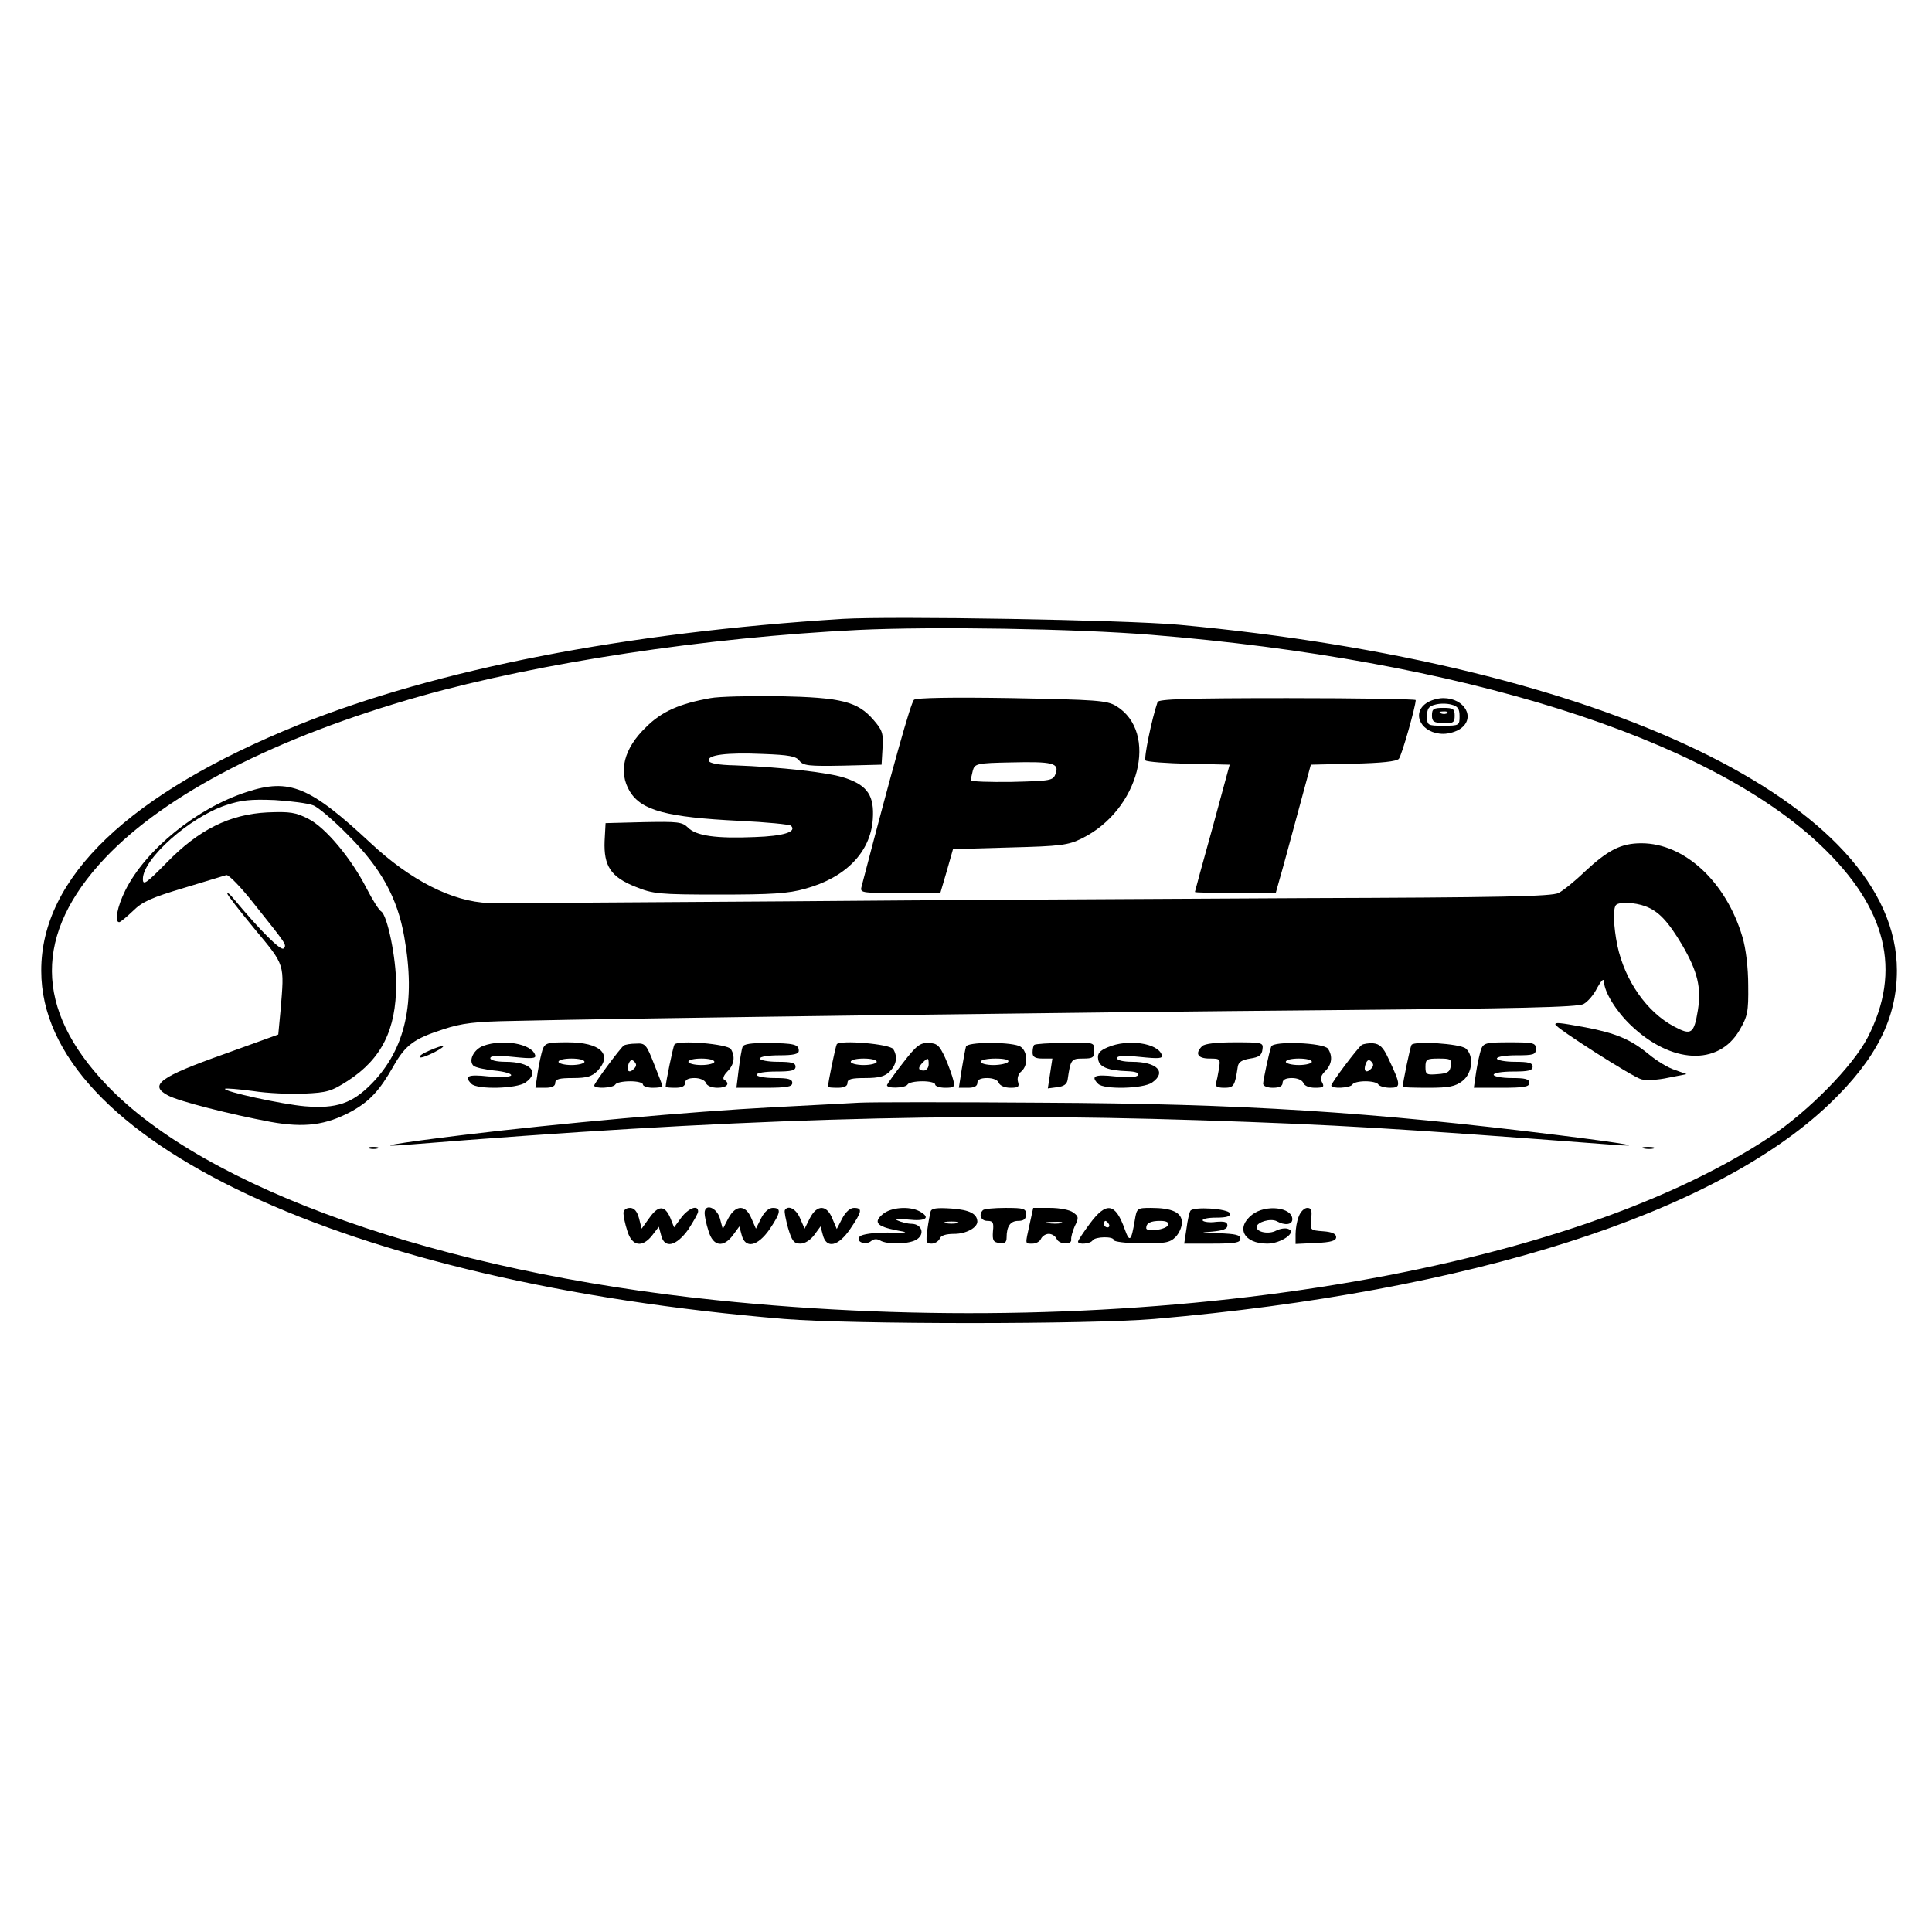
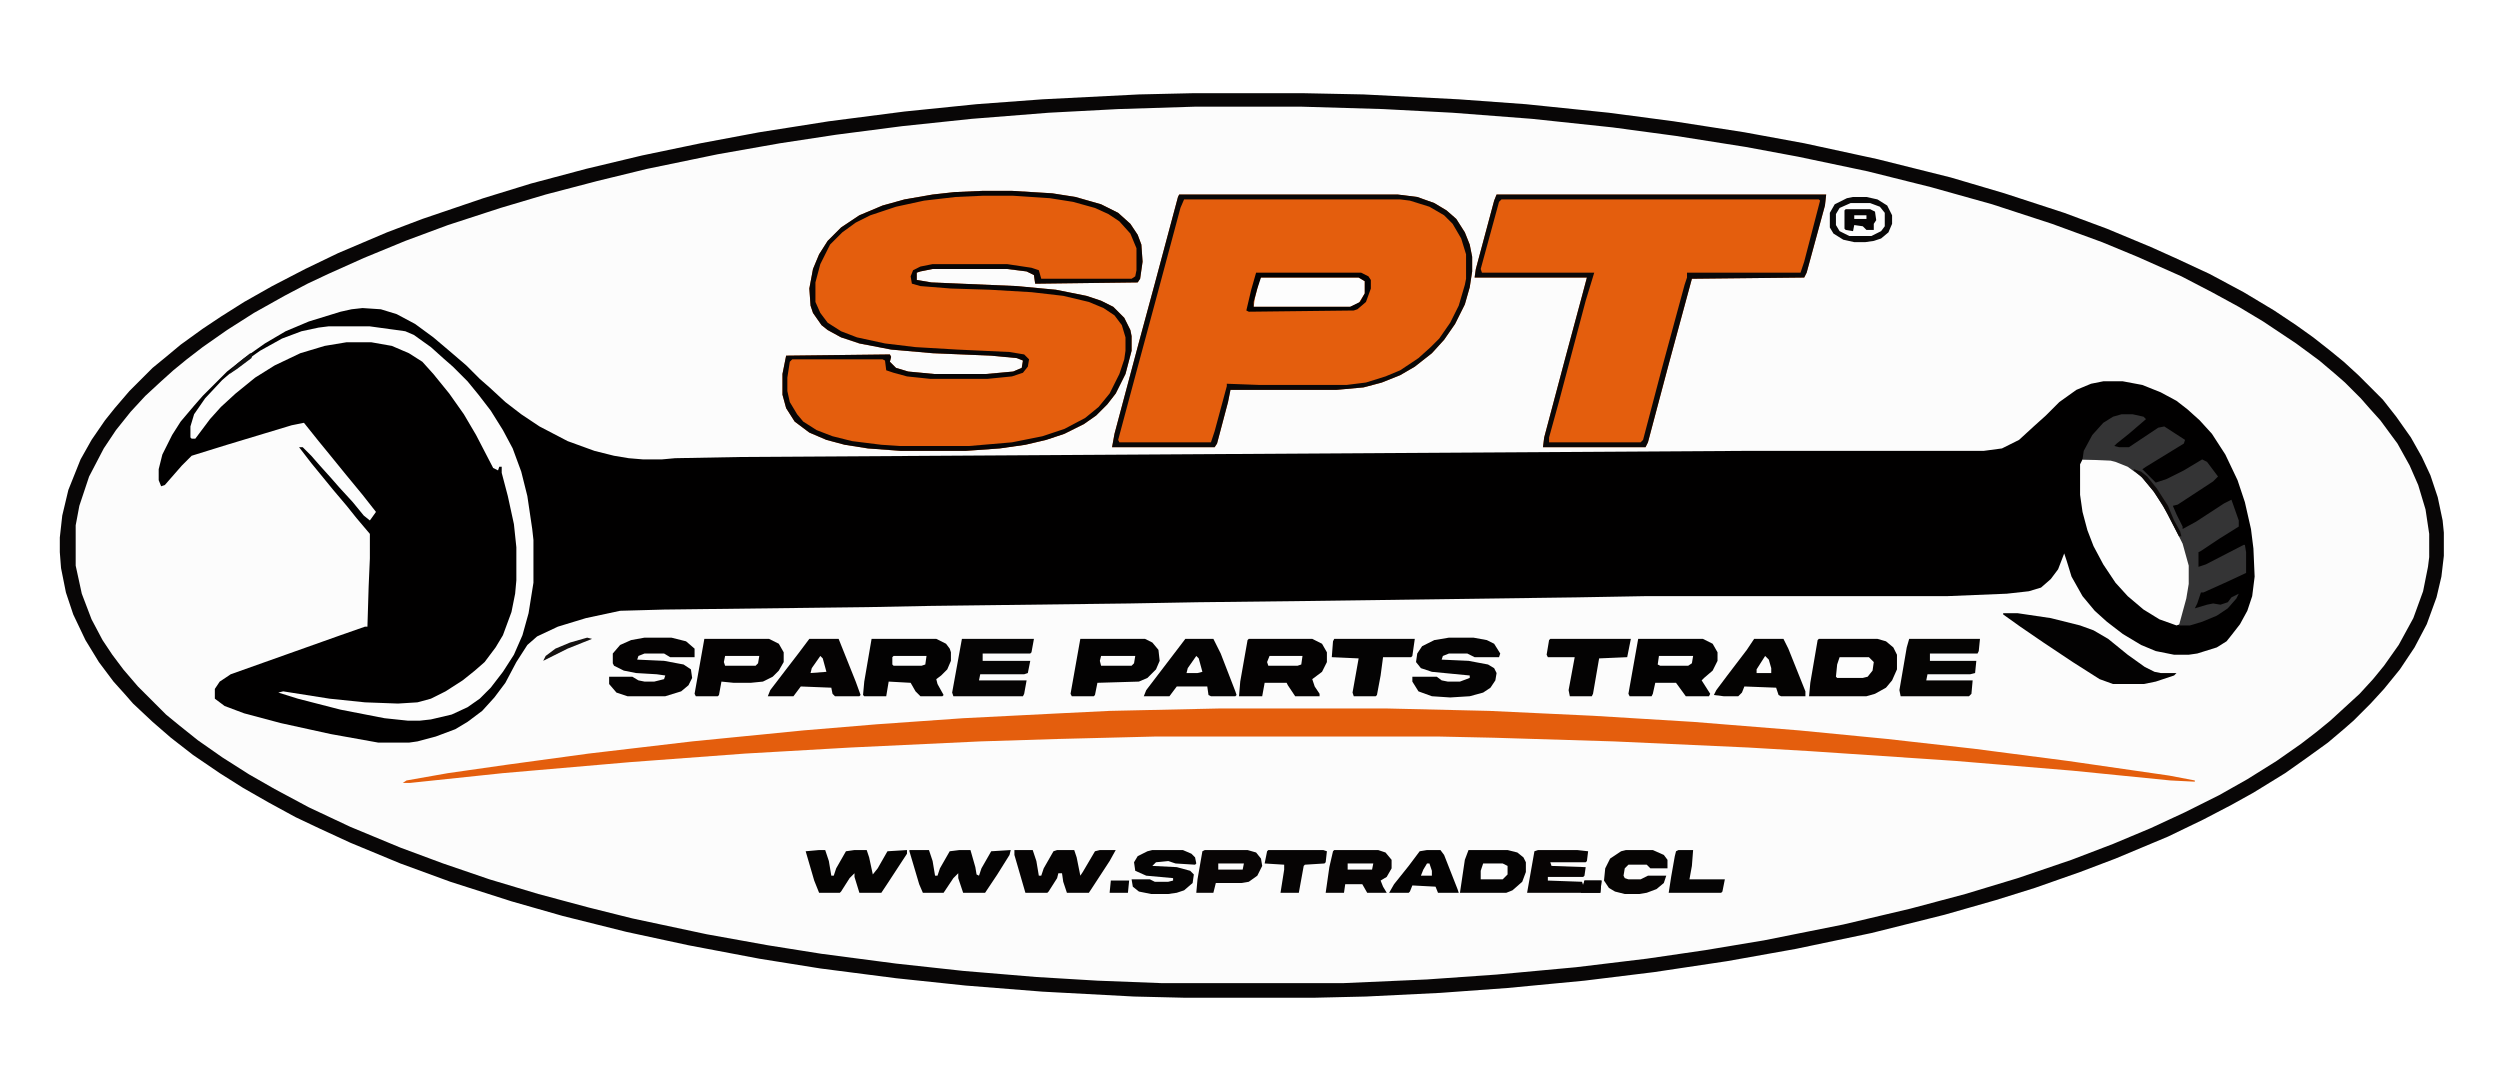
- <svg xmlns="http://www.w3.org/2000/svg" version="1.0" width="595pt" height="595pt" viewBox="0 0 595 595" preserveAspectRatio="xMidYMid meet">
-   <g transform="translate(0,595) scale(0.1,-0.1)" fill="#000000" stroke="none">
-     <path d="M2595 4044 c-672 -42 -1249 -155 -1675 -326 -521 -211 -794 -470 -793 -758 0 -521 937 -960 2288 -1072 210 -17 937 -17 1140 0 973 84 1726 324 2080 663 143 137 207 263 207 410 0 511 -900 944 -2212 1065 -166 15 -881 27 -1035 18z m950 -49 c952 -77 1712 -316 2062 -648 204 -194 251 -386 145 -592 -46 -89 -184 -229 -302 -307 -651 -431 -1968 -635 -3245 -502 -852 88 -1573 343 -1877 663 -223 234 -224 466 -4 699 188 198 524 371 971 498 366 103 879 181 1348 204 231 11 669 4 902 -15z" />
-     <path d="M2188 3800 c-95 -17 -150 -41 -198 -89 -69 -66 -87 -138 -50 -199 36 -58 113 -79 337 -90 84 -4 155 -11 159 -15 19 -19 -23 -32 -112 -35 -120 -5 -180 4 -205 29 -18 18 -32 19 -137 17 l-117 -3 -3 -55 c-3 -77 19 -111 95 -141 54 -22 72 -24 258 -24 160 0 213 3 265 18 124 34 201 112 208 214 5 72 -16 104 -85 127 -48 17 -202 34 -342 39 -47 1 -76 6 -78 14 -6 18 55 26 167 21 80 -3 102 -7 112 -21 12 -15 28 -17 133 -15 l120 3 3 52 c3 45 -1 55 -28 86 -49 57 -100 69 -290 73 -91 1 -186 -1 -212 -6z" />
-     <path d="M2815 3795 c-10 -8 -66 -209 -161 -573 -6 -22 -6 -22 118 -22 l124 0 20 68 19 67 175 5 c157 4 180 7 222 28 177 87 238 327 105 408 -29 17 -60 19 -321 24 -186 3 -293 1 -301 -5z m436 -228 c-8 -21 -14 -22 -135 -25 -69 -1 -126 1 -126 5 0 4 3 18 6 30 6 21 12 23 118 25 128 3 149 -2 137 -35z" />
-     <path d="M3565 3788 c-18 -52 -43 -174 -37 -180 4 -4 64 -9 133 -10 l126 -3 -53 -195 c-30 -107 -54 -196 -54 -197 0 -2 56 -3 125 -3 l124 0 12 43 c7 23 31 112 54 197 l42 155 130 3 c88 2 134 7 141 15 9 10 52 162 52 181 0 3 -178 6 -395 6 -308 0 -397 -3 -400 -12z" />
-     <path d="M4392 3784 c-47 -33 -13 -94 53 -94 17 0 41 7 53 16 47 33 13 94 -53 94 -17 0 -41 -7 -53 -16z m103 -40 c0 -28 -1 -29 -50 -29 -49 0 -50 1 -50 30 0 23 5 30 25 35 14 4 36 4 50 0 20 -5 25 -13 25 -36z" />
-     <path d="M4410 3747 c0 -19 5 -23 35 -24 31 -1 35 2 35 23 0 21 -5 24 -35 24 -30 0 -35 -3 -35 -23z m47 7 c-3 -3 -12 -4 -19 -1 -8 3 -5 6 6 6 11 1 17 -2 13 -5z" />
-     <path d="M760 3511 c-154 -50 -311 -177 -374 -303 -25 -50 -34 -98 -19 -98 4 0 23 16 43 35 28 28 58 41 155 70 66 20 125 38 132 40 7 2 45 -37 85 -88 102 -128 102 -127 91 -138 -8 -8 -70 53 -155 155 -10 12 -17 18 -18 14 0 -4 38 -53 85 -110 94 -113 91 -105 79 -250 l-7 -74 -166 -60 c-200 -71 -234 -96 -173 -128 34 -18 192 -58 315 -81 105 -19 171 -10 249 32 56 31 87 64 130 140 37 65 63 84 153 113 57 19 98 24 220 26 328 8 1783 27 2505 33 585 5 770 9 787 19 13 7 32 29 42 50 13 23 20 30 21 19 0 -31 37 -91 82 -134 124 -119 270 -127 335 -16 25 43 28 56 27 138 0 54 -7 114 -18 150 -50 169 -178 288 -311 288 -63 0 -103 -21 -175 -88 -30 -29 -66 -58 -80 -65 -20 -11 -182 -14 -785 -16 -418 -2 -1142 -6 -1610 -10 -467 -3 -872 -6 -900 -5 -112 4 -241 70 -364 185 -187 174 -249 200 -381 157z m204 -41 c15 -5 64 -47 109 -93 100 -100 151 -192 172 -312 36 -202 4 -345 -100 -452 -60 -61 -108 -78 -206 -70 -70 6 -253 46 -246 54 3 2 41 -1 86 -7 44 -7 115 -10 158 -8 70 3 84 7 135 40 103 67 148 157 148 296 0 82 -27 213 -46 225 -7 4 -27 36 -45 71 -47 92 -126 187 -179 214 -39 20 -56 23 -127 20 -116 -6 -211 -53 -310 -155 -63 -64 -73 -71 -73 -50 0 62 144 190 255 227 48 16 77 19 151 16 50 -3 103 -10 118 -16z m4103 -311 c41 -15 70 -46 114 -120 47 -81 59 -130 48 -200 -12 -73 -20 -79 -74 -50 -83 44 -151 141 -174 249 -12 59 -14 115 -4 125 10 10 58 8 90 -4z" />
-     <path d="M4790 2795 c0 -10 238 -162 265 -169 15 -4 52 -2 83 5 l56 11 -36 13 c-20 6 -56 28 -80 48 -56 46 -101 65 -195 83 -82 15 -93 16 -93 9z" />
-     <path d="M1488 2729 c-29 -11 -46 -45 -30 -61 5 -5 34 -12 65 -15 31 -3 54 -10 51 -15 -4 -5 -33 -6 -70 -3 -63 7 -76 1 -52 -23 18 -18 139 -15 166 4 46 32 16 64 -62 64 -27 0 -46 5 -46 11 0 8 22 9 71 4 58 -6 71 -5 67 6 -11 35 -100 50 -160 28z" />
-     <path d="M1671 2718 c-4 -13 -11 -44 -15 -70 l-7 -48 30 0 c21 0 31 5 31 15 0 12 13 15 55 15 43 0 58 5 75 22 48 51 9 88 -92 88 -62 0 -69 -2 -77 -22z m129 -38 c0 -5 -18 -10 -40 -10 -22 0 -40 5 -40 10 0 6 18 10 40 10 22 0 40 -4 40 -10z" />
-     <path d="M1921 2730 c-11 -8 -91 -116 -91 -123 0 -11 58 -8 65 3 3 6 24 10 46 10 21 0 39 -4 39 -10 0 -5 14 -10 30 -10 17 0 30 2 30 5 0 3 -12 34 -26 69 -23 59 -27 64 -55 62 -17 0 -34 -3 -38 -6z m31 -72 c-15 -15 -24 -6 -16 16 5 12 10 14 17 7 8 -8 8 -14 -1 -23z" />
-     <path d="M2077 2733 c-4 -6 -27 -117 -27 -130 0 -2 14 -3 30 -3 20 0 30 5 30 15 0 10 10 15 29 15 16 0 31 -6 35 -15 3 -9 18 -15 36 -15 29 0 40 13 20 25 -5 3 -1 14 10 25 21 21 25 46 11 69 -10 16 -165 29 -174 14z m123 -53 c0 -5 -18 -10 -40 -10 -22 0 -40 5 -40 10 0 6 18 10 40 10 22 0 40 -4 40 -10z" />
-     <path d="M2287 2726 c-3 -7 -8 -38 -12 -69 l-7 -57 86 0 c70 0 86 3 86 15 0 12 -13 15 -55 15 -30 0 -55 5 -55 10 0 6 27 10 60 10 47 0 60 3 60 15 0 12 -13 15 -55 15 -30 0 -55 5 -55 10 0 6 27 10 60 10 45 0 60 4 60 14 0 20 -15 23 -97 24 -49 0 -73 -3 -76 -12z" />
-     <path d="M2577 2734 c-4 -7 -27 -118 -27 -131 0 -2 14 -3 30 -3 20 0 30 5 30 15 0 12 13 15 55 15 42 0 60 5 75 20 21 21 25 46 11 69 -10 16 -165 29 -174 15z m123 -54 c0 -5 -18 -10 -40 -10 -22 0 -40 5 -40 10 0 6 18 10 40 10 22 0 40 -4 40 -10z" />
-     <path d="M2782 2678 c-26 -33 -48 -64 -50 -69 -5 -12 55 -11 63 1 3 6 24 10 46 10 21 0 39 -4 39 -10 0 -5 14 -10 31 -10 28 0 30 3 25 23 -3 13 -14 44 -25 69 -18 39 -25 45 -51 46 -26 1 -38 -8 -78 -60z m78 -6 c0 -10 -7 -19 -15 -19 -18 0 -19 9 -3 25 16 16 18 15 18 -6z" />
-     <path d="M2975 2727 c-2 -7 -8 -38 -13 -69 l-9 -58 29 0 c18 0 28 5 28 15 0 10 10 15 30 15 18 0 33 -6 36 -15 4 -9 19 -15 36 -15 24 0 28 3 23 19 -3 10 1 24 10 31 24 20 19 69 -7 79 -36 13 -159 12 -163 -2z m130 -47 c-3 -5 -24 -10 -46 -10 -21 0 -39 5 -39 10 0 6 21 10 46 10 27 0 43 -4 39 -10z" />
-     <path d="M3185 2732 c-3 -3 -5 -14 -5 -24 0 -13 8 -18 31 -18 l30 0 -7 -46 -7 -46 29 4 c20 2 30 9 32 23 9 62 11 65 47 65 31 0 35 3 35 25 0 25 0 25 -90 23 -49 0 -92 -3 -95 -6z" />
-     <path d="M3412 2725 c-26 -11 -33 -20 -30 -37 3 -24 30 -35 91 -37 24 -1 36 -5 32 -12 -5 -7 -29 -8 -71 -4 -63 7 -76 1 -52 -23 18 -18 139 -15 166 4 46 32 16 64 -62 64 -27 0 -46 5 -46 11 0 8 22 9 71 4 58 -6 71 -5 67 6 -12 37 -105 50 -166 24z" />
-     <path d="M3702 2728 c-23 -23 -13 -38 23 -38 33 0 34 -1 29 -32 -3 -18 -7 -39 -10 -45 -2 -9 7 -13 26 -13 30 0 33 5 42 65 2 14 13 21 38 25 27 4 36 10 38 28 3 21 1 22 -85 22 -56 0 -93 -4 -101 -12z" />
-     <path d="M3915 2727 c-7 -19 -24 -101 -25 -114 0 -8 13 -13 30 -13 20 0 30 5 30 15 0 10 10 15 29 15 16 0 31 -6 35 -15 3 -9 18 -15 36 -15 26 0 29 3 22 16 -7 12 -4 22 9 35 21 21 24 46 9 69 -12 19 -169 25 -175 7z m125 -47 c0 -5 -18 -10 -40 -10 -22 0 -40 5 -40 10 0 6 18 10 40 10 22 0 40 -4 40 -10z" />
-     <path d="M4194 2732 c-13 -9 -94 -117 -94 -125 0 -11 58 -8 65 3 3 6 21 10 40 10 19 0 37 -4 40 -10 3 -5 20 -10 36 -10 34 0 34 8 -5 90 -16 35 -27 45 -47 47 -14 1 -30 -2 -35 -5z m28 -74 c-15 -15 -24 -6 -16 16 5 12 10 14 17 7 8 -8 8 -14 -1 -23z" />
-     <path d="M4347 2732 c-4 -6 -27 -117 -27 -129 0 -2 35 -3 79 -3 64 0 83 4 105 21 31 24 36 78 10 100 -18 15 -159 24 -167 11z m121 -64 c-2 -19 -10 -24 -40 -26 -35 -3 -38 -1 -38 22 0 24 4 26 41 26 36 0 40 -2 37 -22z" />
-     <path d="M4561 2718 c-4 -13 -11 -44 -15 -70 l-7 -48 85 0 c70 0 86 3 86 15 0 12 -13 15 -55 15 -30 0 -55 5 -55 10 0 6 27 10 60 10 47 0 60 3 60 15 0 12 -13 15 -55 15 -30 0 -55 5 -55 10 0 6 27 10 60 10 53 0 60 2 60 20 0 18 -7 20 -80 20 -74 0 -81 -2 -89 -22z" />
-     <path d="M1321 2714 c-19 -8 -32 -17 -28 -20 3 -3 22 4 44 15 44 23 34 27 -16 5z" />
-     <path d="M2645 2554 c-33 -2 -152 -8 -265 -14 -250 -13 -661 -50 -950 -85 -214 -26 -293 -40 -170 -30 980 79 1662 100 2435 75 425 -14 606 -25 1265 -75 117 -9 49 3 -160 29 -580 72 -975 97 -1590 100 -278 2 -532 2 -565 0z" />
-     <path d="M1138 2413 c6 -2 18 -2 25 0 6 3 1 5 -13 5 -14 0 -19 -2 -12 -5z" />
-     <path d="M5063 2413 c9 -2 23 -2 30 0 6 3 -1 5 -18 5 -16 0 -22 -2 -12 -5z" />
-     <path d="M1920 2214 c0 -9 5 -34 12 -55 14 -47 46 -53 77 -13 l20 26 7 -26 c10 -43 47 -34 84 18 16 25 30 49 30 55 0 22 -30 10 -52 -19 l-22 -30 -12 30 c-17 39 -37 38 -65 -2 l-23 -32 -8 32 c-6 22 -15 32 -28 32 -12 0 -20 -7 -20 -16z" />
-     <path d="M2170 2214 c0 -9 5 -34 12 -55 14 -48 46 -53 76 -12 l19 26 7 -26 c11 -44 49 -36 86 17 35 52 37 66 10 66 -12 0 -26 -12 -36 -32 l-16 -32 -14 32 c-18 43 -48 42 -71 0 l-17 -33 -9 33 c-10 34 -47 47 -47 16z" />
-     <path d="M2417 2223 c-2 -5 3 -29 10 -55 12 -40 18 -48 38 -48 14 0 31 11 43 27 l19 26 7 -26 c11 -44 48 -36 85 19 36 53 38 64 11 64 -12 0 -26 -13 -36 -32 l-17 -33 -14 33 c-17 42 -47 43 -69 0 l-16 -32 -14 32 c-12 29 -37 42 -47 25z" />
-     <path d="M2719 2211 c-30 -25 -19 -38 42 -50 40 -7 38 -8 -28 -7 -43 0 -78 -5 -85 -12 -15 -15 17 -29 35 -14 8 7 18 7 27 2 22 -14 94 -12 115 4 24 17 13 46 -17 47 -13 0 -32 5 -43 10 -14 6 -3 7 33 3 54 -6 70 6 33 26 -31 16 -87 12 -112 -9z" />
-     <path d="M2866 2219 c-2 -8 -7 -33 -10 -56 -5 -38 -4 -43 13 -43 10 0 21 7 25 15 3 10 19 15 45 15 36 0 71 19 71 38 -1 24 -24 36 -79 40 -46 3 -62 1 -65 -9z m82 -36 c-10 -2 -26 -2 -35 0 -10 3 -2 5 17 5 19 0 27 -2 18 -5z" />
-     <path d="M3027 2223 c-14 -14 -6 -33 14 -33 17 0 20 -5 17 -32 -2 -28 1 -34 20 -36 16 -3 22 2 22 16 0 36 12 52 36 52 17 0 24 6 24 20 0 18 -7 20 -63 20 -35 0 -67 -3 -70 -7z" />
-     <path d="M3171 2180 c-14 -64 -15 -60 9 -60 11 0 23 7 26 15 4 8 14 15 24 15 10 0 20 -7 24 -15 7 -18 48 -20 45 -2 -1 6 4 25 11 41 13 25 12 30 -5 42 -10 8 -42 14 -71 14 l-52 0 -11 -50z m97 3 c-10 -2 -28 -2 -40 0 -13 2 -5 4 17 4 22 1 32 -1 23 -4z" />
-     <path d="M3356 2181 c-20 -27 -36 -51 -36 -55 0 -10 38 -7 45 4 8 12 65 13 65 1 0 -5 38 -10 85 -10 72 -1 88 2 105 19 11 11 20 31 20 45 0 31 -31 45 -95 45 -43 0 -44 -1 -50 -37 -11 -66 -16 -71 -31 -29 -29 82 -57 86 -108 17z m59 -1 c3 -5 1 -10 -4 -10 -6 0 -11 5 -11 10 0 6 2 10 4 10 3 0 8 -4 11 -10z m183 -2 c-5 -15 -68 -24 -68 -10 0 15 13 22 43 22 18 0 27 -4 25 -12z" />
-     <path d="M3666 2221 c-3 -5 -9 -30 -12 -55 l-7 -46 87 0 c70 0 86 3 86 15 0 12 -15 15 -67 17 -57 1 -60 2 -20 5 33 3 47 8 47 19 0 11 -9 13 -35 11 -20 -3 -38 0 -41 4 -3 5 16 9 41 9 33 0 45 4 43 13 -5 15 -113 22 -122 8z" />
-     <path d="M3856 2209 c-51 -40 -26 -89 47 -89 42 0 92 35 65 45 -9 4 -26 1 -38 -5 -22 -12 -60 -5 -60 11 0 15 43 28 62 18 25 -14 48 -11 48 6 0 37 -82 47 -124 14z" />
-     <path d="M4000 2204 c-6 -14 -10 -39 -10 -55 l0 -30 63 3 c47 2 62 7 62 18 0 10 -12 16 -40 18 -40 3 -41 4 -37 37 3 27 1 35 -12 35 -9 0 -21 -12 -26 -26z" />
-   </g>
+ <svg xmlns="http://www.w3.org/2000/svg" version="1.1" viewBox="0 0 2048 877" width="763" height="327">
+   <path transform="translate(977,76)" d="m0 0h91l49 1 78 4 55 4 68 7 53 7 58 9 49 9 60 13 60 15 44 13 49 16 35 13 36 15 20 9 28 13 28 15 25 15 18 12 14 10 14 11 11 9 12 11 20 20 11 14 12 17 9 16 7 15 6 18 4 19 1 10v19l-2 17-4 17-8 22-10 19-12 18-13 16-11 12-14 14-8 7-13 11-18 13-17 12-26 16-18 10-23 12-29 14-43 18-29 11-37 13-32 10-42 12-60 15-62 13-56 10-60 9-57 7-63 6-55 4-61 3-43 1h-105l-42-1-75-4-63-5-57-6-62-8-50-8-58-11-51-11-52-13-42-12-50-16-41-15-41-17-26-12-19-9-22-12-21-12-19-12-22-15-18-14-15-13-16-15-7-8-9-10-12-16-11-18-10-21-6-18-4-20-1-13v-12l2-18 5-21 10-25 9-16 11-16 8-10 12-14 19-19 11-9 12-10 18-13 15-10 19-12 23-13 27-14 27-13 40-17 29-11 50-17 39-12 45-12 46-11 48-10 48-9 57-9 62-8 59-6 54-4 79-4z" fill="#FCFCFC" />
+   <path transform="translate(297,252)" d="m0 0 15 1 13 4 15 8 15 11 13 11 14 12 11 11 8 7 13 12 13 10 15 10 23 12 22 8 16 4 12 2 12 1h15l11-1 54-1 823-5h195l15-2 14-7 12-11 10-9 11-11 14-10 12-5 10-2h16l16 3 15 6 13 7 9 7 10 9 10 11 11 17 10 21 6 18 5 22 2 16 1 23-2 16-4 12-6 11-7 9-4 5-8 5-16 5-7 1h-12l-15-3-12-5-15-9-13-10-10-9-10-12-9-16-4-13-2-6-5 13-6 8-8 7-10 3-18 2-49 2h-247l-56 1-224 3-87 1-56 1-163 2-51 1-167 2-36 1-28 6-23 7-17 8-8 7-9 14-9 17-9 12-10 11-12 9-10 6-16 6-15 4-7 1h-25l-39-7-41-9-30-8-16-6-8-6v-8l4-6 9-6 90-32 20-7h2l1-33 1-23v-20l-11-13-8-10-11-13-18-22-10-13h3l7 7 7 8 9 10 7 8 11 12 9 11 5 4 5-7-11-14-14-17-13-16-9-11-12-15-10 2-53 16-29 9-8 8-14 16-3 1-2-5v-9l3-12 8-16 7-11 11-13 7-8 20-20 14-11 17-12 17-10 19-8 26-8 9-2z" fill="#010000" />
+   <path transform="translate(977,76)" d="m0 0h91l49 1 78 4 55 4 68 7 53 7 58 9 49 9 60 13 60 15 44 13 49 16 35 13 36 15 20 9 28 13 28 15 25 15 18 12 14 10 14 11 11 9 12 11 20 20 11 14 12 17 9 16 7 15 6 18 4 19 1 10v19l-2 17-4 17-8 22-10 19-12 18-13 16-11 12-14 14-8 7-13 11-18 13-17 12-26 16-18 10-23 12-29 14-43 18-29 11-37 13-32 10-42 12-60 15-62 13-56 10-60 9-57 7-63 6-55 4-61 3-43 1h-105l-42-1-75-4-63-5-57-6-62-8-50-8-58-11-51-11-52-13-42-12-50-16-41-15-41-17-26-12-19-9-22-12-21-12-19-12-22-15-18-14-15-13-16-15-7-8-9-10-12-16-11-18-10-21-6-18-4-20-1-13v-12l2-18 5-21 10-25 9-16 11-16 8-10 12-14 19-19 11-9 12-10 18-13 15-10 19-12 23-13 27-14 27-13 40-17 29-11 50-17 39-12 45-12 46-11 48-10 48-9 57-9 62-8 59-6 54-4 79-4zm3 11-64 2-57 3-63 5-57 6-54 7-46 7-51 9-58 12-41 10-42 11-37 11-43 14-35 13-34 14-29 13-17 8-19 10-25 14-22 14-20 14-13 10-11 9-10 9-13 12-12 13-12 15-10 15-12 23-8 24-3 16v33l5 23 8 21 9 17 8 12 9 12 12 14 23 23 11 9 15 12 20 14 22 14 21 12 28 15 34 16 41 17 35 13 38 13 40 12 41 11 36 9 61 13 50 9 44 7 61 8 55 6 60 5 50 3 52 2h150l68-3 57-4 65-6 58-7 48-7 48-8 65-13 55-13 45-12 43-13 44-15 34-13 31-13 28-13 28-14 23-13 24-15 20-14 13-10 11-9 24-22 11-12 9-11 12-17 12-22 8-22 4-20 1-8v-19l-3-20-6-20-7-16-10-18-14-19-9-10-7-8-13-13-8-7-13-11-19-14-27-18-20-12-22-12-25-13-36-16-29-12-41-15-49-16-50-14-52-13-57-12-43-8-57-9-52-7-66-7-65-5-57-3-68-2z" fill="#080606" />
+   <path transform="translate(805,156)" d="m0 0h24l33 2 19 3 21 6 14 7 10 9 6 9 3 8 1 14-2 14-2 3-80 1h-4l-1-7-6-3-16-2h-61l-10 2-3 1v6l12 2 70 3 32 3 25 5 12 4 10 5 9 9 5 10 1 5v12l-5 19-8 16-7 9-9 9-10 7-16 8-15 5-17 4-21 3-28 2h-53l-27-2-19-3-15-4-14-6-12-9-7-11-3-11v-17l3-15 85-1 1 2-1 4 5 5 10 3 21 2h43l22-2 7-3 1-6-5-2-21-2-48-2-34-3-26-5-15-5-11-6-5-4-7-10-2-6-1-14 3-16 5-12 7-11 11-11 15-10 19-8 18-5 23-4 18-2z" fill="#E45E0D" />
+   <path transform="translate(966,159)" d="m0 0h179l16 2 14 5 10 6 8 7 7 11 4 10 2 10v12l-2 13-4 14-8 16-9 13-10 11-14 11-12 7-15 6-15 4-22 2h-87l-2 10-9 34-2 3h-84l2-11 20-75 13-48 19-71z" fill="#E45E0D" />
+   <path transform="translate(1226,159)" d="m0 0h270l-1 9-15 55-2 4-92 1-19 70-17 64-2 4h-84l1-8 17-64 14-52 4-15h-92l1-7 15-56z" fill="#E45E0D" />
+   <path transform="translate(1e3 580)" d="m0 0h135l85 2 85 4 82 5 87 7 72 7 71 8 77 10 83 12 21 4v1l-20-1-80-8-96-8-119-8-51-3-110-5-98-3-46-1h-231l-80 2-64 2-106 5-87 5-94 7-104 9-76 8h-6l3-2 34-6 49-7 66-9 85-10 91-9 60-5 71-5 79-4 41-2z" fill="#E45E0D" />
+   <path transform="translate(269,267)" d="m0 0h34l29 4 7 3 14 10 10 9 8 7 12 12 9 11 10 13 10 16 8 15 7 19 5 20 4 27 1 9v35l-4 25-5 18-7 16-9 14-10 13-9 9-10 7-13 6-17 4-9 1h-10l-19-2-36-7-35-9-16-5 4-1 38 6 29 3 27 1 16-1 11-3 12-6 14-9 10-8 8-7 9-12 6-10 7-19 3-15 1-11v-27l-2-19-5-23-5-19v-5h-2l-1 3-4-2-14-27-10-17-12-17-13-16-9-10-11-7-14-6-17-3h-20l-18 3-20 6-21 10-16 10-16 13-12 11-9 10-12 16h-3l-1-1v-9l3-10 9-13 14-15 14-12 17-12 18-10 16-6 14-3z" fill="#FDFDFD" />
+   <path transform="translate(1706,376)" d="m0 0h23l12 4 9 6 9 8 11 15 12 22 8 17 4 15v15l-4 20-4 13-3 1-14-5-13-8-13-11-10-11-10-15-8-15-5-13-4-15-2-14v-25z" fill="#FDFDFD" />
+   <path transform="translate(805,156)" d="m0 0h24l33 2 19 3 21 6 14 7 10 9 6 9 3 8 1 14-2 14-2 3-80 1h-4l-1-7-6-3-16-2h-61l-10 2-3 1v6l12 2 70 3 32 3 25 5 12 4 10 5 9 9 5 10 1 5v12l-5 19-8 16-7 9-9 9-10 7-16 8-15 5-17 4-21 3-28 2h-53l-27-2-19-3-15-4-14-6-12-9-7-11-3-11v-17l3-15 85-1 1 2-1 4 5 5 10 3 21 2h43l22-2 7-3 1-6-5-2-21-2-48-2-34-3-26-5-15-5-11-6-5-4-7-10-2-6-1-14 3-16 5-12 7-11 11-11 15-10 19-8 18-5 23-4 18-2zm0 4-22 1-26 3-23 5-21 7-12 6-11 8-10 10-8 16-4 15v16l4 9 6 8 11 7 13 5 23 5 25 3 34 2 43 2 12 2 4 4-1 6-4 5-9 3-20 2h-47l-19-2-11-3-6-2-1-8-2-1h-74l-2 2-2 13v11l2 9 6 10 5 6 11 7 13 5 16 4 24 3 15 1h57l35-3 25-5 18-6 17-9 11-9 9-11 8-16 4-12 1-7v-11l-3-10-6-8-9-6-12-5-21-5-26-3-34-2-32-1-25-2-7-2-1-6 2-5 6-3 10-2h61l20 3 6 2 2 7h74l3-2 1-5v-18l-5-12-9-10-9-6-11-5-18-5-19-3-30-2z" fill="#070505" />
+   <path transform="translate(1738,339)" d="m0 0h9l9 2 2 2-14 12-10 8-2 2 4 1h8l24-16 5-1 17 11-1 3-31 19-3 2 11 11 9-3 14-7 15-9 4 2 9 12-4 4-29 19-4 1 3 7 5 10v2l11-6 23-15 6-3 6 17v5l-16 10-15 10-2 1v12l6-2 31-16h1l1 6v17l-15 7-20 9h-2l-3 9-2 4 10-3 5-1 6 1 6-2 3-4 6-3-2 4-7 8-9 6-12 5-10 3h-9l6-22 2-12v-15l-5-18-12-24-11-18-11-13-11-8-10-4-4-1-23-1 1-7 7-13 9-10 8-5z" fill="#343435" />
+   <path transform="translate(1226,159)" d="m0 0h270l-1 9-15 55-2 4-92 1-19 70-17 64-2 4h-84l1-8 17-64 14-52 4-15h-92l1-7 15-56zm4 4-2 2-15 55 1 3h92l-7 23-22 83-8 29v4h75l2-2 15-57 19-70 2-6v-4h93l3-9 13-50-1-1z" fill="#0A0808" />
+   <path transform="translate(966,159)" d="m0 0h179l16 2 14 5 10 6 8 7 7 11 4 10 2 10v12l-2 13-4 14-8 16-9 13-10 11-14 11-12 7-15 6-15 4-22 2h-87l-2 10-9 34-2 3h-84l2-11 20-75 13-48 19-71zm4 4-3 7-19 71-17 63-15 56 1 2h75l3-9 10-37v-2l27 1h71l16-2 16-5 12-5 15-10 10-9 7-7 9-13 7-14 5-17 1-5v-20l-4-13-7-12-7-7-12-7-16-5-8-1z" fill="#090808" />
+   <path transform="translate(1490,523)" d="m0 0h48l7 2 6 5 3 6v12l-4 9-5 6-9 5-7 2h-47l1-11 6-35z" fill="#040202" />
+   <path transform="translate(1641,502)" d="m0 0h12l27 4 24 6 11 4 12 7 16 13 14 10 8 4 5 1h13l-2 2-15 5-10 2h-25l-11-4-22-14-24-16-19-13-14-10z" fill="#030202" />
+   <path transform="translate(1023,523)" d="m0 0h52l8 4 4 7v8l-4 8-8 6 2 6 4 6v2h-20l-6-9-1-2h-18l-2 11h-19l1-12 6-34z" fill="#040202" />
+   <path transform="translate(1342,523)" d="m0 0h53l8 4 4 7v7l-4 8-7 6-2 2 7 11-1 2h-19l-8-11h-17l-2 9-1 2h-18l-1-2z" fill="#030202" />
+   <path transform="translate(714,523)" d="m0 0h53l8 4 3 4 1 3v7l-3 7-5 5-4 3 1 4 5 9-1 1h-18l-4-4-4-7-18-1-2 12h-18l-1-1 1-11z" fill="#030202" />
+   <path transform="translate(577,523)" d="m0 0h53l8 4 4 7v8l-4 7-5 5-8 4-10 1h-14l-10-1-2 11-1 1h-18l-1-2z" fill="#040202" />
+   <path transform="translate(885,523)" d="m0 0h53l6 3 5 6 1 9-3 7-7 7-7 3-34 1-2 10-1 1h-18l-1-2z" fill="#030202" />
+   <path transform="translate(1187,522)" d="m0 0h20l11 2 6 3 5 8-1 3h-20l-6-3h-15l-5 2-1 3 22 1 16 3 5 3 2 4-1 6-4 6-6 4-11 3-16 1-15-1-11-4-5-8v-4h20l4 3 5 1h10l8-3v-2l-31-3-9-3-4-5 1-7 4-6 10-5z" fill="#040303" />
+   <path transform="translate(528,522)" d="m0 0h22l12 3 7 6v7h-20l-5-3h-16l-5 2-1 3 22 1 16 3 6 4 1 7-3 6-6 5-13 4h-31l-9-3-6-7v-6h19l5 3 5 1h8l8-2 1-3-7-1-17-1-10-2-8-4-1-2v-8l6-7 9-4z" fill="#040202" />
+   <path transform="translate(1564,523)" d="m0 0h58l-1 10-1 2h-39v6h38l-1 10-4 1h-35l-1 5h38l-1 11-2 2h-56l-1-5 6-35z" fill="#050403" />
+   <path transform="translate(788,523)" d="m0 0h59l-2 11-1 1h-39v6h39l-2 10-3 1h-36l-1 5h39l-2 11-1 2h-57l-1-3z" fill="#050404" />
+   <path transform="translate(971,523)" d="m0 0h23l6 12 12 31 1 3-1 1h-20l-2-1-1-7h-25l-6 8h-21l2-5 29-38z" fill="#040303" />
+   <path transform="translate(663,523)" d="m0 0h24l14 35 4 11-1 1h-20l-2-2-1-5-25-1-6 8h-21l2-5 13-17 10-13z" fill="#050303" />
+   <path transform="translate(1437,523)" d="m0 0h24l4 8 14 35v4h-20l-2-1-2-6-26-1-2 5-3 3h-12l-8-1 2-4 9-12 16-21z" fill="#040302" />
+   <path transform="translate(1033,227)" d="m0 0h80l5 3v10l-5 8-7 3h-79l1-7 4-16z" fill="#FDFDFD" />
+   <path transform="translate(831,696)" d="m0 0h15l3 9 2 12h2l2-6 8-14 3-1h14l2 6 3 15 2-3 10-17 4-1h13l-5 9-15 23-2 3h-18l-3-9-1-7h-3l-1 4-7 11-1 1h-18l-9-31z" fill="#050303" />
+   <path transform="translate(745,696)" d="m0 0h16l3 9 2 12h2l2-6 8-14 8-1h9l4 14 1 6 2 1 2-6 8-14 16-1-1 4-10 16-10 15h-18l-4-12v-4l-4 4-8 12h-17l-3-7-8-27z" fill="#040303" />
+   <path transform="translate(671,696)" d="m0 0h5l3 9 2 12h2l2-6 8-14 7-1h10l2 6 3 14 4-5 8-14 16-1v3l-17 26-4 6h-18l-4-13v-3l-4 4-7 11-1 1h-17l-4-10-7-24z" fill="#040302" />
+   <path transform="translate(1203,696)" d="m0 0h32l8 2 5 4 2 4v8l-3 8-8 7-5 2h-38l4-27z" fill="#040303" />
+   <path transform="translate(1270,523)" d="m0 0h66l-3 15-23 1-5 29-1 2h-18l-1-5 5-27h-22l-1-2 2-12z" fill="#040303" />
+   <path transform="translate(1093,523)" d="m0 0h66l-2 14-1 1h-23l-2 15-3 16-1 1h-18l-1-3 5-28-22-1 1-13z" fill="#040303" />
+   <path transform="translate(1518,161)" d="m0 0h11l9 2 8 5 4 8v7l-3 7-6 5-6 2-7 1h-9l-9-2-8-5-3-5v-12l4-7 10-5z" fill="#FDFDFD" />
+   <path transform="translate(1093,696)" d="m0 0h36l6 2 5 6v7l-4 7-5 3 2 5 3 5h-16l-4-7h-14l-1 7h-15l3-21 3-13z" fill="#060404" />
+   <path transform="translate(1260,696)" d="m0 0h32l9 1-1 8-1 1h-29l1 3 28 1-1 7-1 1h-29v3l28 1 1 3 1-4h14l-1 10h-60l6-34z" fill="#070404" />
+   <path transform="translate(987,696)" d="m0 0h35l7 2 4 5 1 6-4 8-7 5-6 1h-21l-2 8h-14l1-11 4-23z" fill="#080505" />
+   <path transform="translate(944,696)" d="m0 0h25l7 3 3 3 1 5-1 1-16-1-6-2-10 1-3 3 20 1 11 3 3 3-1 7-7 6-6 2-7 1h-14l-10-2-5-4-1-6h15l4 2h11l4-1v-2l-22-2-9-4-1-7 3-5 8-4z" fill="#050404" />
+   <path transform="translate(1332,696)" d="m0 0h22l9 4 3 4v7h-14l-3-3h-15l-3 3-1 6 1 2 3 1h10l6-3h15l-2 6-6 5-8 3-6 1h-12l-8-2-5-3-4-6 1-10 4-8 9-6z" fill="#060403" />
+   <path transform="translate(1169,696)" d="m0 0h11l3 4 11 28 1 3h-17l-2-5-19-1-2 5-1 1h-16l4-7 12-15 9-12z" fill="#030202" />
+   <path transform="translate(1039,696)" d="m0 0h45l3 1-1 9-1 1-16 1-1 1-4 22h-15l3-19v-4l-16-1 2-10z" fill="#060404" />
+   <path transform="translate(1029,223)" d="m0 0h86l6 3 2 3v7l-4 11-7 6-3 1-86 1-2-1 4-17zm4 4-3 9-3 11v4h79l8-4 4-7v-10l-5-3z" fill="#020101" />
+   <path transform="translate(1375,696)" d="m0 0h12l-1 13-2 11h29l-2 10-1 1h-43l2-13 3-17 1-4z" fill="#050404" />
+   <path transform="translate(1518,161)" d="m0 0h11l9 2 8 5 4 8v7l-3 7-6 5-6 2-7 1h-9l-9-2-8-5-3-5v-12l4-7 10-5zm-2 5-9 4-3 5v9l3 5 8 4h18l8-4 3-4v-11l-4-5-8-3z" fill="#090808" />
+   <path transform="translate(1507,538)" d="m0 0h24l4 4-1 7-4 5-4 1h-21l-1-1 1-10z" fill="#FDFDFD" />
+   <path transform="translate(1512,171)" d="m0 0h20l4 2 1 7-2 3v5h-6l-3-3-7-1-1 5-6-1-1-1v-15z" fill="#060404" />
+   <path transform="translate(1215,707)" d="m0 0h16l4 2v7l-4 4h-18v-7z" fill="#FDFDFD" />
+   <path transform="translate(902,537)" d="m0 0h28l-1 6-2 2h-25l-1-4z" fill="#FDFDFD" />
+   <path transform="translate(594,537)" d="m0 0h28l-1 6-2 2h-25l-1-3z" fill="#FDFDFD" />
+   <path transform="translate(1040,537)" d="m0 0h27l-1 7-3 1h-24l-1-3z" fill="#FDFDFD" />
+   <path transform="translate(1359,537)" d="m0 0h28l-1 6-3 2h-23l-2-1z" fill="#FDFDFD" />
+   <path transform="translate(732,537)" d="m0 0h27l-1 7-3 1h-23l-1-1v-6z" fill="#FDFDFD" />
+   <path transform="translate(1748,384)" d="m0 0 6 2 5 4 8 10 9 14 5 12 5 9 1 4h-2l-13-25-8-12-9-11-7-6z" fill="#0C0908" />
+   <path transform="translate(910,721)" d="m0 0h15l-1 10h-15z" fill="#050303" />
+   <path transform="translate(1298,721)" d="m0 0h14l-1 10h-16z" fill="#050303" />
+   <path transform="translate(481,522)" d="m0 0 4 1-20 8-20 10 2-4 8-6 12-5z" fill="#141110" />
+   <path transform="translate(1104,707)" d="m0 0h21l-1 5h-20z" fill="#FDFDFD" />
+   <path transform="translate(998,707)" d="m0 0h21l-1 5h-20z" fill="#FDFDFD" />
+   <path transform="translate(1446,537)" d="m0 0 3 3 2 7v4h-12v-3z" fill="#FDFDFD" />
+   <path transform="translate(980,537)" d="m0 0 2 2 3 11-4 1h-9l1-4z" fill="#FDFDFD" />
+   <path transform="translate(672,537)" d="m0 0 2 2 3 11-13 1 1-4z" fill="#FDFDFD" />
+   <path transform="translate(1169,707)" d="m0 0h2l2 6v4h-9l2-5z" fill="#FDFDFD" />
+   <path transform="translate(207,288)" d="m0 0m-2 1 2 1-1 3-12 9-6 4 2-4 5-5z" fill="#101010" />
+   <path transform="translate(1519,176)" d="m0 0h10v3h-10z" fill="#FDFDFD" />
</svg>
